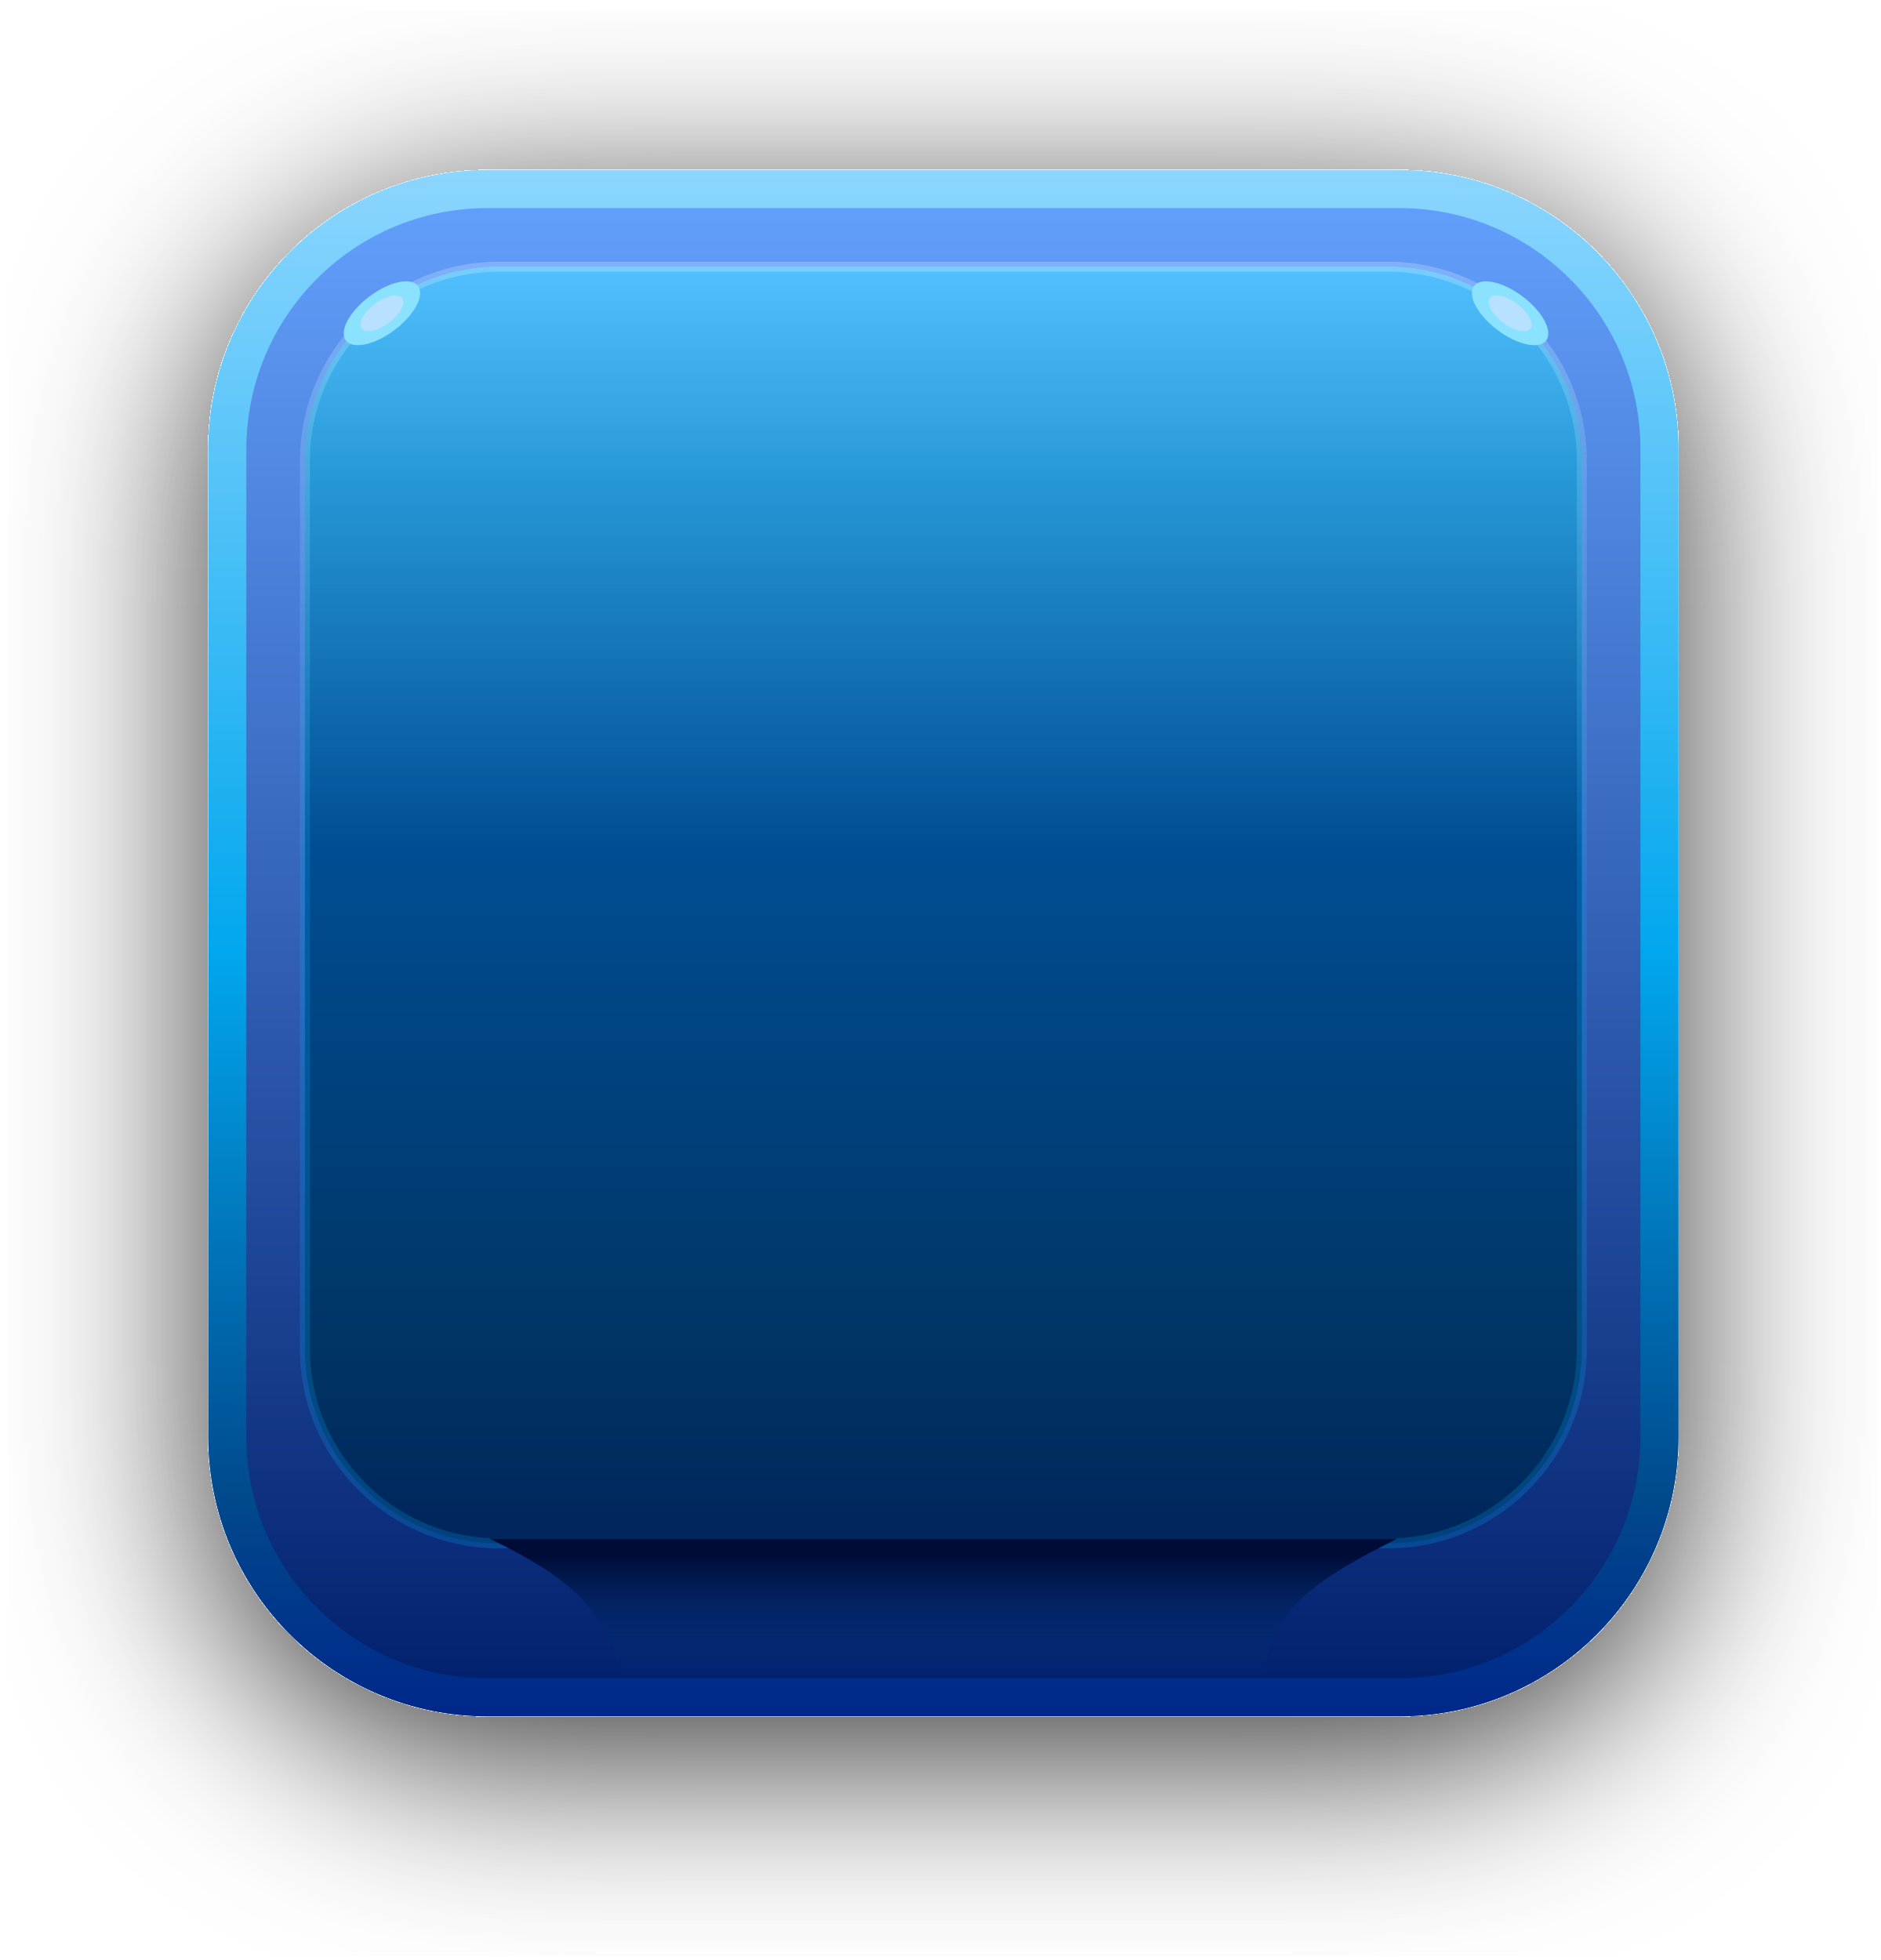
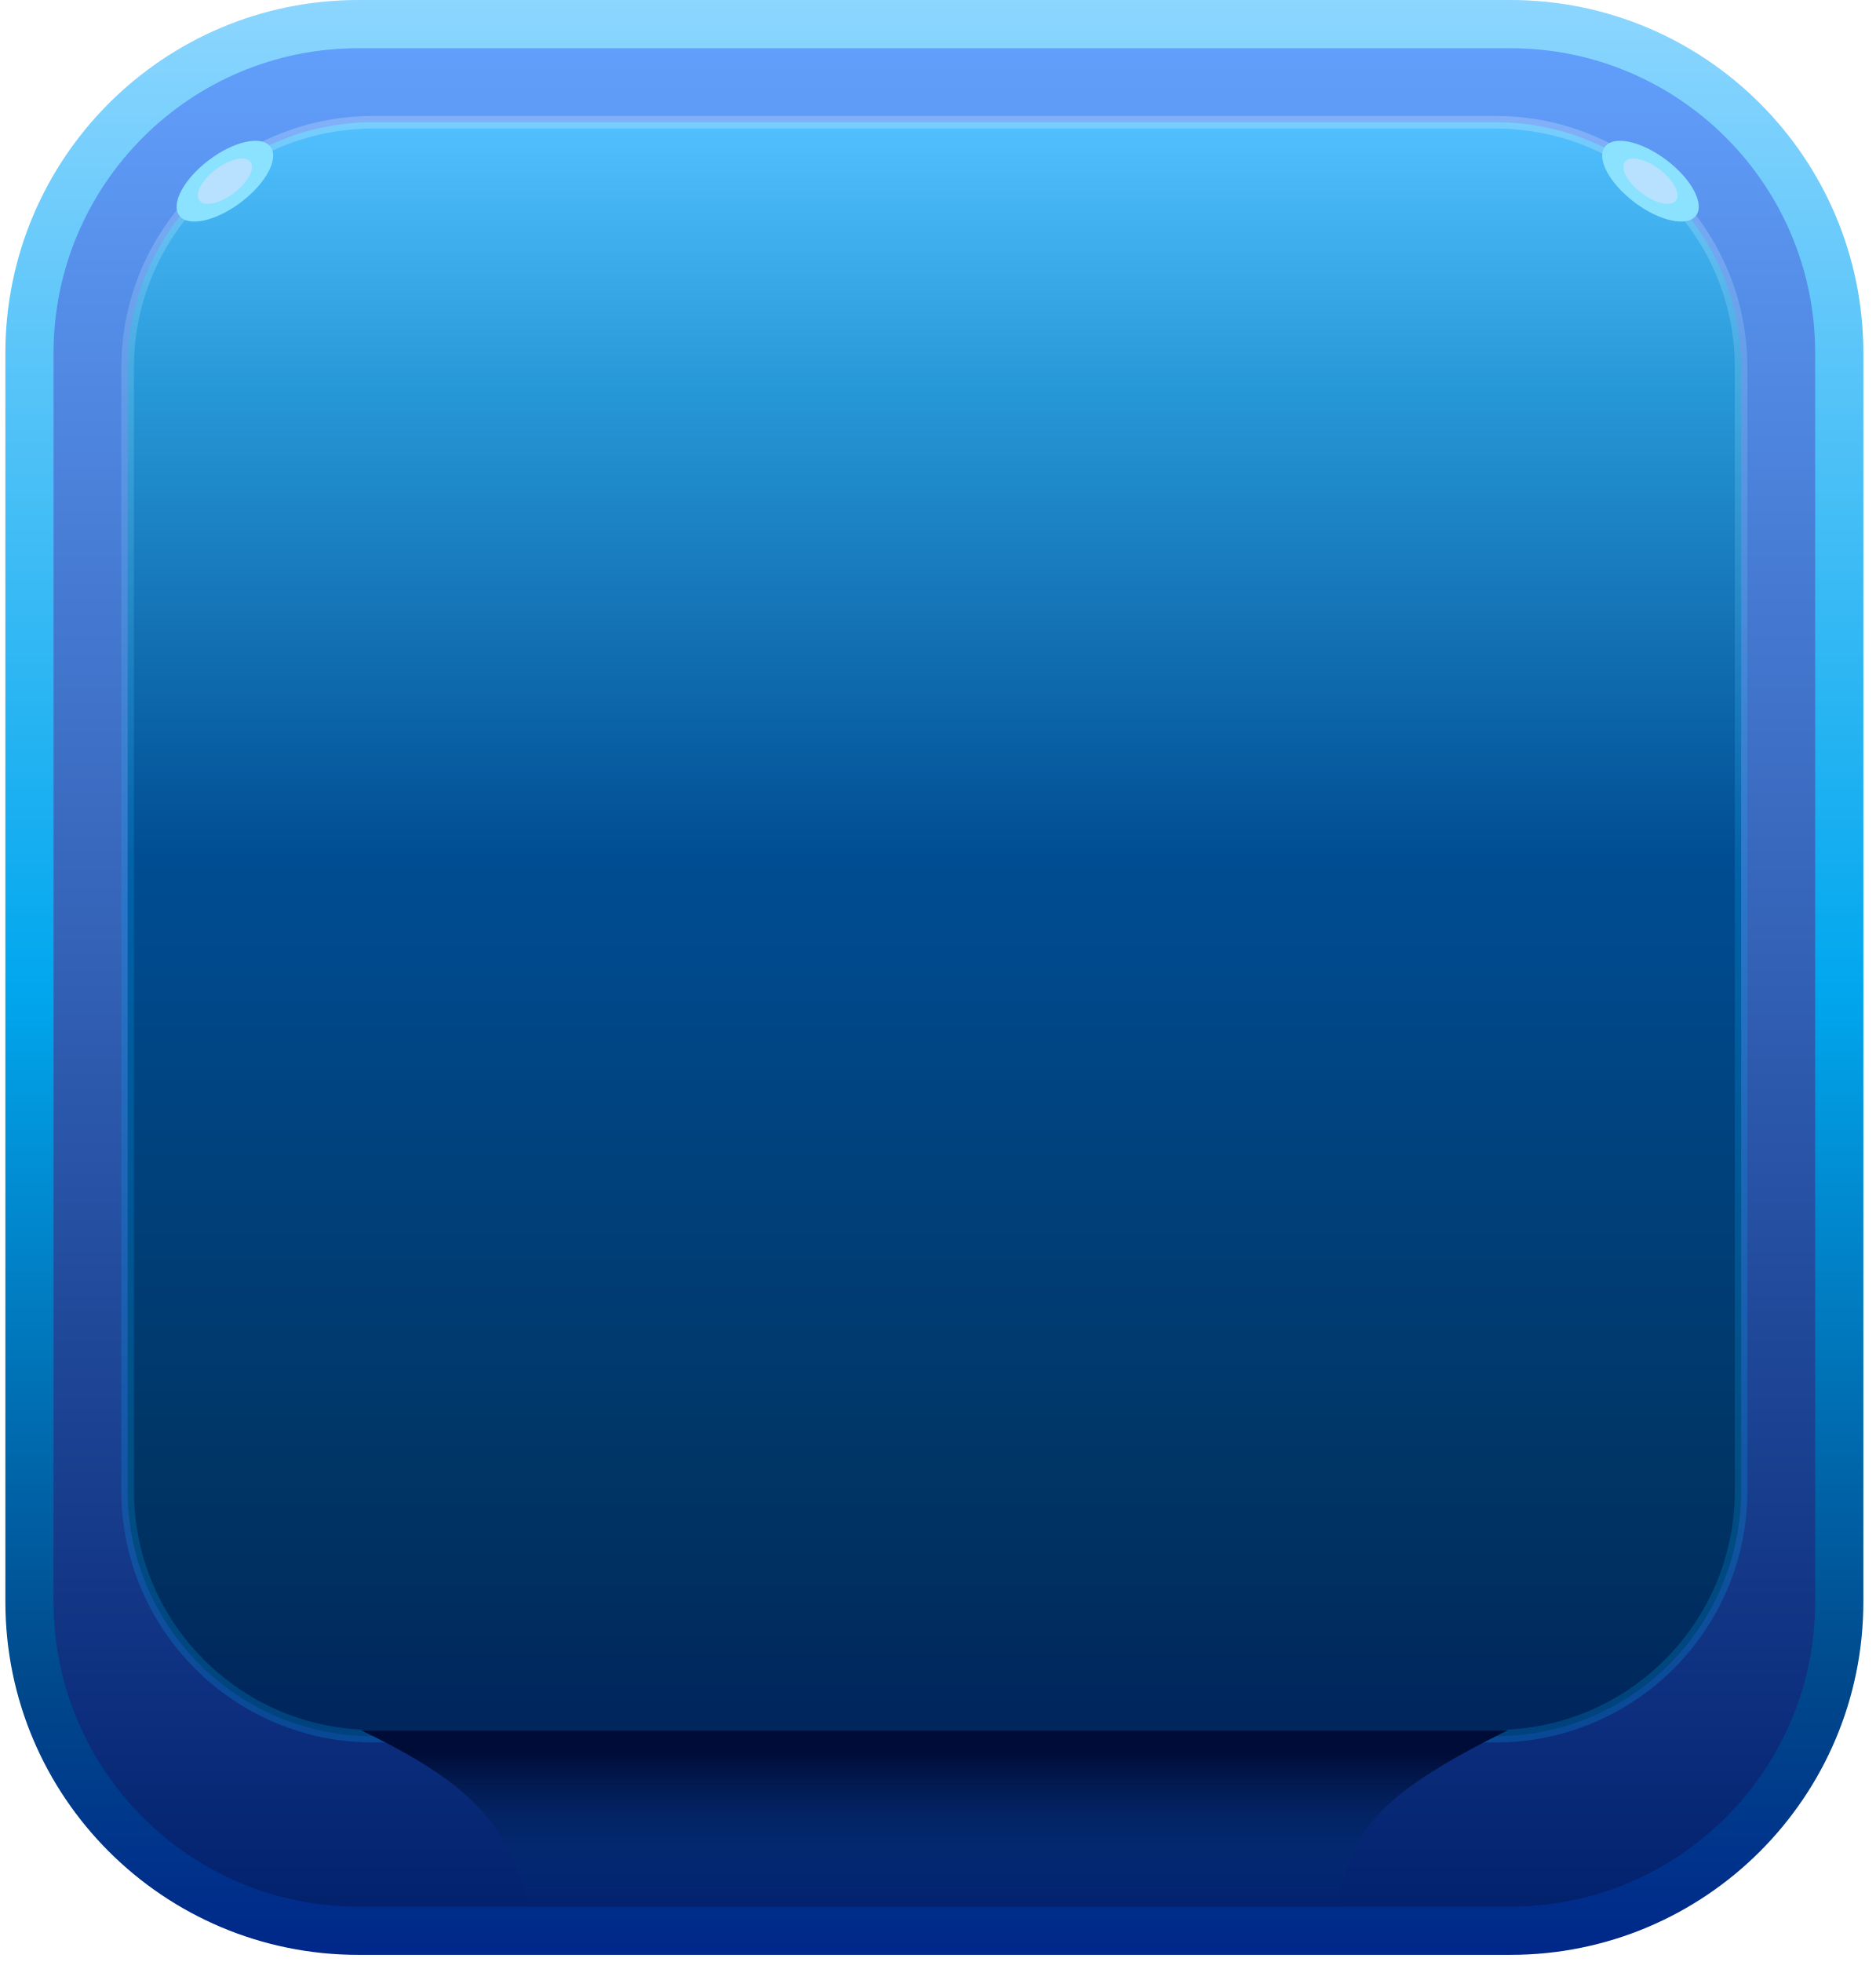
- <svg xmlns="http://www.w3.org/2000/svg" width="166" height="173" viewBox="0 0 166 173" fill="none">
-   <g filter="url(#filter0_d_278_3855)">
-     <rect x="20.058" y="16.683" width="126.403" height="133.136" rx="22.974" fill="url(#paint0_linear_278_3855)" stroke="url(#paint1_linear_278_3855)" stroke-width="3.366" />
-     <rect x="26.913" y="23.537" width="112.694" height="112.694" rx="17.147" fill="url(#paint2_linear_278_3855)" stroke="url(#paint3_linear_278_3855)" stroke-width="0.879" />
-     <path d="M54.956 148.103H111.563C112.081 142.668 114.852 140.008 123.314 135.813H43.205C50.875 139.512 53.415 142.26 54.956 148.103Z" fill="url(#paint4_linear_278_3855)" />
-     <ellipse cx="33.708" cy="27.651" rx="1.85" ry="3.987" transform="rotate(52.9582 33.7079 27.6515)" fill="#8AE2FE" />
-     <ellipse cx="33.708" cy="27.652" rx="1.038" ry="2.236" transform="rotate(52.9582 33.708 27.6516)" fill="#B8E1FF" />
-     <ellipse rx="1.85" ry="3.987" transform="matrix(-0.602397 0.798197 0.798197 0.602397 133.275 27.6515)" fill="#8AE2FE" />
-     <ellipse rx="1.038" ry="2.236" transform="matrix(-0.602397 0.798197 0.798197 0.602397 133.275 27.6516)" fill="#B8E1FF" />
-   </g>
+ <svg xmlns="http://www.w3.org/2000/svg" width="131" height="137" viewBox="0 0 131 137" fill="none">
+   <rect x="2.058" y="1.683" width="126.403" height="133.136" rx="22.974" fill="url(#paint0_linear_278_3855)" stroke="url(#paint1_linear_278_3855)" stroke-width="3.366" />
+   <rect x="8.913" y="8.537" width="112.694" height="112.694" rx="17.147" fill="url(#paint2_linear_278_3855)" stroke="url(#paint3_linear_278_3855)" stroke-width="0.879" />
+   <path d="M36.956 133.103H93.563C94.081 127.668 96.852 125.008 105.314 120.813H25.205C32.875 124.512 35.415 127.26 36.956 133.103Z" fill="url(#paint4_linear_278_3855)" />
+   <ellipse cx="15.708" cy="12.652" rx="1.85" ry="3.987" transform="rotate(52.9582 15.7079 12.6515)" fill="#8AE2FE" />
+   <ellipse cx="15.708" cy="12.652" rx="1.038" ry="2.236" transform="rotate(52.9582 15.708 12.6516)" fill="#B8E1FF" />
+   <ellipse rx="1.85" ry="3.987" transform="matrix(-0.602397 0.798197 0.798197 0.602397 115.275 12.6515)" fill="#8AE2FE" />
+   <ellipse rx="1.038" ry="2.236" transform="matrix(-0.602397 0.798197 0.798197 0.602397 115.275 12.6516)" fill="#B8E1FF" />
  <defs>
-     <filter id="filter0_d_278_3855" x="0.789" y="0.931" width="164.942" height="171.675" filterUnits="userSpaceOnUse" color-interpolation-filters="sRGB">
-       <feFlood flood-opacity="0" result="BackgroundImageFix" />
-       <feColorMatrix in="SourceAlpha" type="matrix" values="0 0 0 0 0 0 0 0 0 0 0 0 0 0 0 0 0 0 127 0" result="hardAlpha" />
-       <feOffset dy="3.517" />
-       <feGaussianBlur stdDeviation="8.793" />
-       <feComposite in2="hardAlpha" operator="out" />
-       <feColorMatrix type="matrix" values="0 0 0 0 0 0 0 0 0 0 0 0 0 0 0 0 0 0 0.79 0" />
-       <feBlend mode="normal" in2="BackgroundImageFix" result="effect1_dropShadow_278_3855" />
-       <feBlend mode="normal" in="SourceGraphic" in2="effect1_dropShadow_278_3855" result="shape" />
-     </filter>
-     <linearGradient id="paint0_linear_278_3855" x1="83.26" y1="15" x2="83.26" y2="151.502" gradientUnits="userSpaceOnUse">
+     <linearGradient id="paint0_linear_278_3855" x1="65.26" y1="0" x2="65.26" y2="136.502" gradientUnits="userSpaceOnUse">
      <stop stop-color="#64A2FF" />
      <stop offset="1" stop-color="#001E6A" />
    </linearGradient>
-     <linearGradient id="paint1_linear_278_3855" x1="83.26" y1="15" x2="83.26" y2="151.502" gradientUnits="userSpaceOnUse">
+     <linearGradient id="paint1_linear_278_3855" x1="65.26" y1="0" x2="65.26" y2="136.502" gradientUnits="userSpaceOnUse">
      <stop stop-color="#8CD6FF" />
      <stop offset="0.505" stop-color="#01A7EE" />
      <stop offset="0.859" stop-color="#00498C" />
      <stop offset="1" stop-color="#00278A" />
    </linearGradient>
-     <linearGradient id="paint2_linear_278_3855" x1="83.26" y1="23.098" x2="83.26" y2="136.671" gradientUnits="userSpaceOnUse">
+     <linearGradient id="paint2_linear_278_3855" x1="65.26" y1="8.098" x2="65.26" y2="121.671" gradientUnits="userSpaceOnUse">
      <stop stop-color="#53C1FF" />
      <stop offset="0.172" stop-color="#2697D6" />
      <stop offset="0.456" stop-color="#004D93" />
      <stop offset="0.839" stop-color="#003565" />
      <stop offset="1" stop-color="#00255C" />
    </linearGradient>
-     <linearGradient id="paint3_linear_278_3855" x1="83.26" y1="23.098" x2="83.26" y2="78.173" gradientUnits="userSpaceOnUse">
+     <linearGradient id="paint3_linear_278_3855" x1="65.26" y1="8.098" x2="65.26" y2="63.173" gradientUnits="userSpaceOnUse">
      <stop stop-color="white" stop-opacity="0.22" />
      <stop offset="1" stop-color="#00B2FF" stop-opacity="0.2" />
    </linearGradient>
-     <linearGradient id="paint4_linear_278_3855" x1="83.26" y1="148.103" x2="83.26" y2="137.437" gradientUnits="userSpaceOnUse">
+     <linearGradient id="paint4_linear_278_3855" x1="65.26" y1="133.103" x2="65.26" y2="122.437" gradientUnits="userSpaceOnUse">
      <stop stop-color="#003D85" stop-opacity="0" />
      <stop offset="1" stop-color="#000C38" />
    </linearGradient>
  </defs>
</svg>
